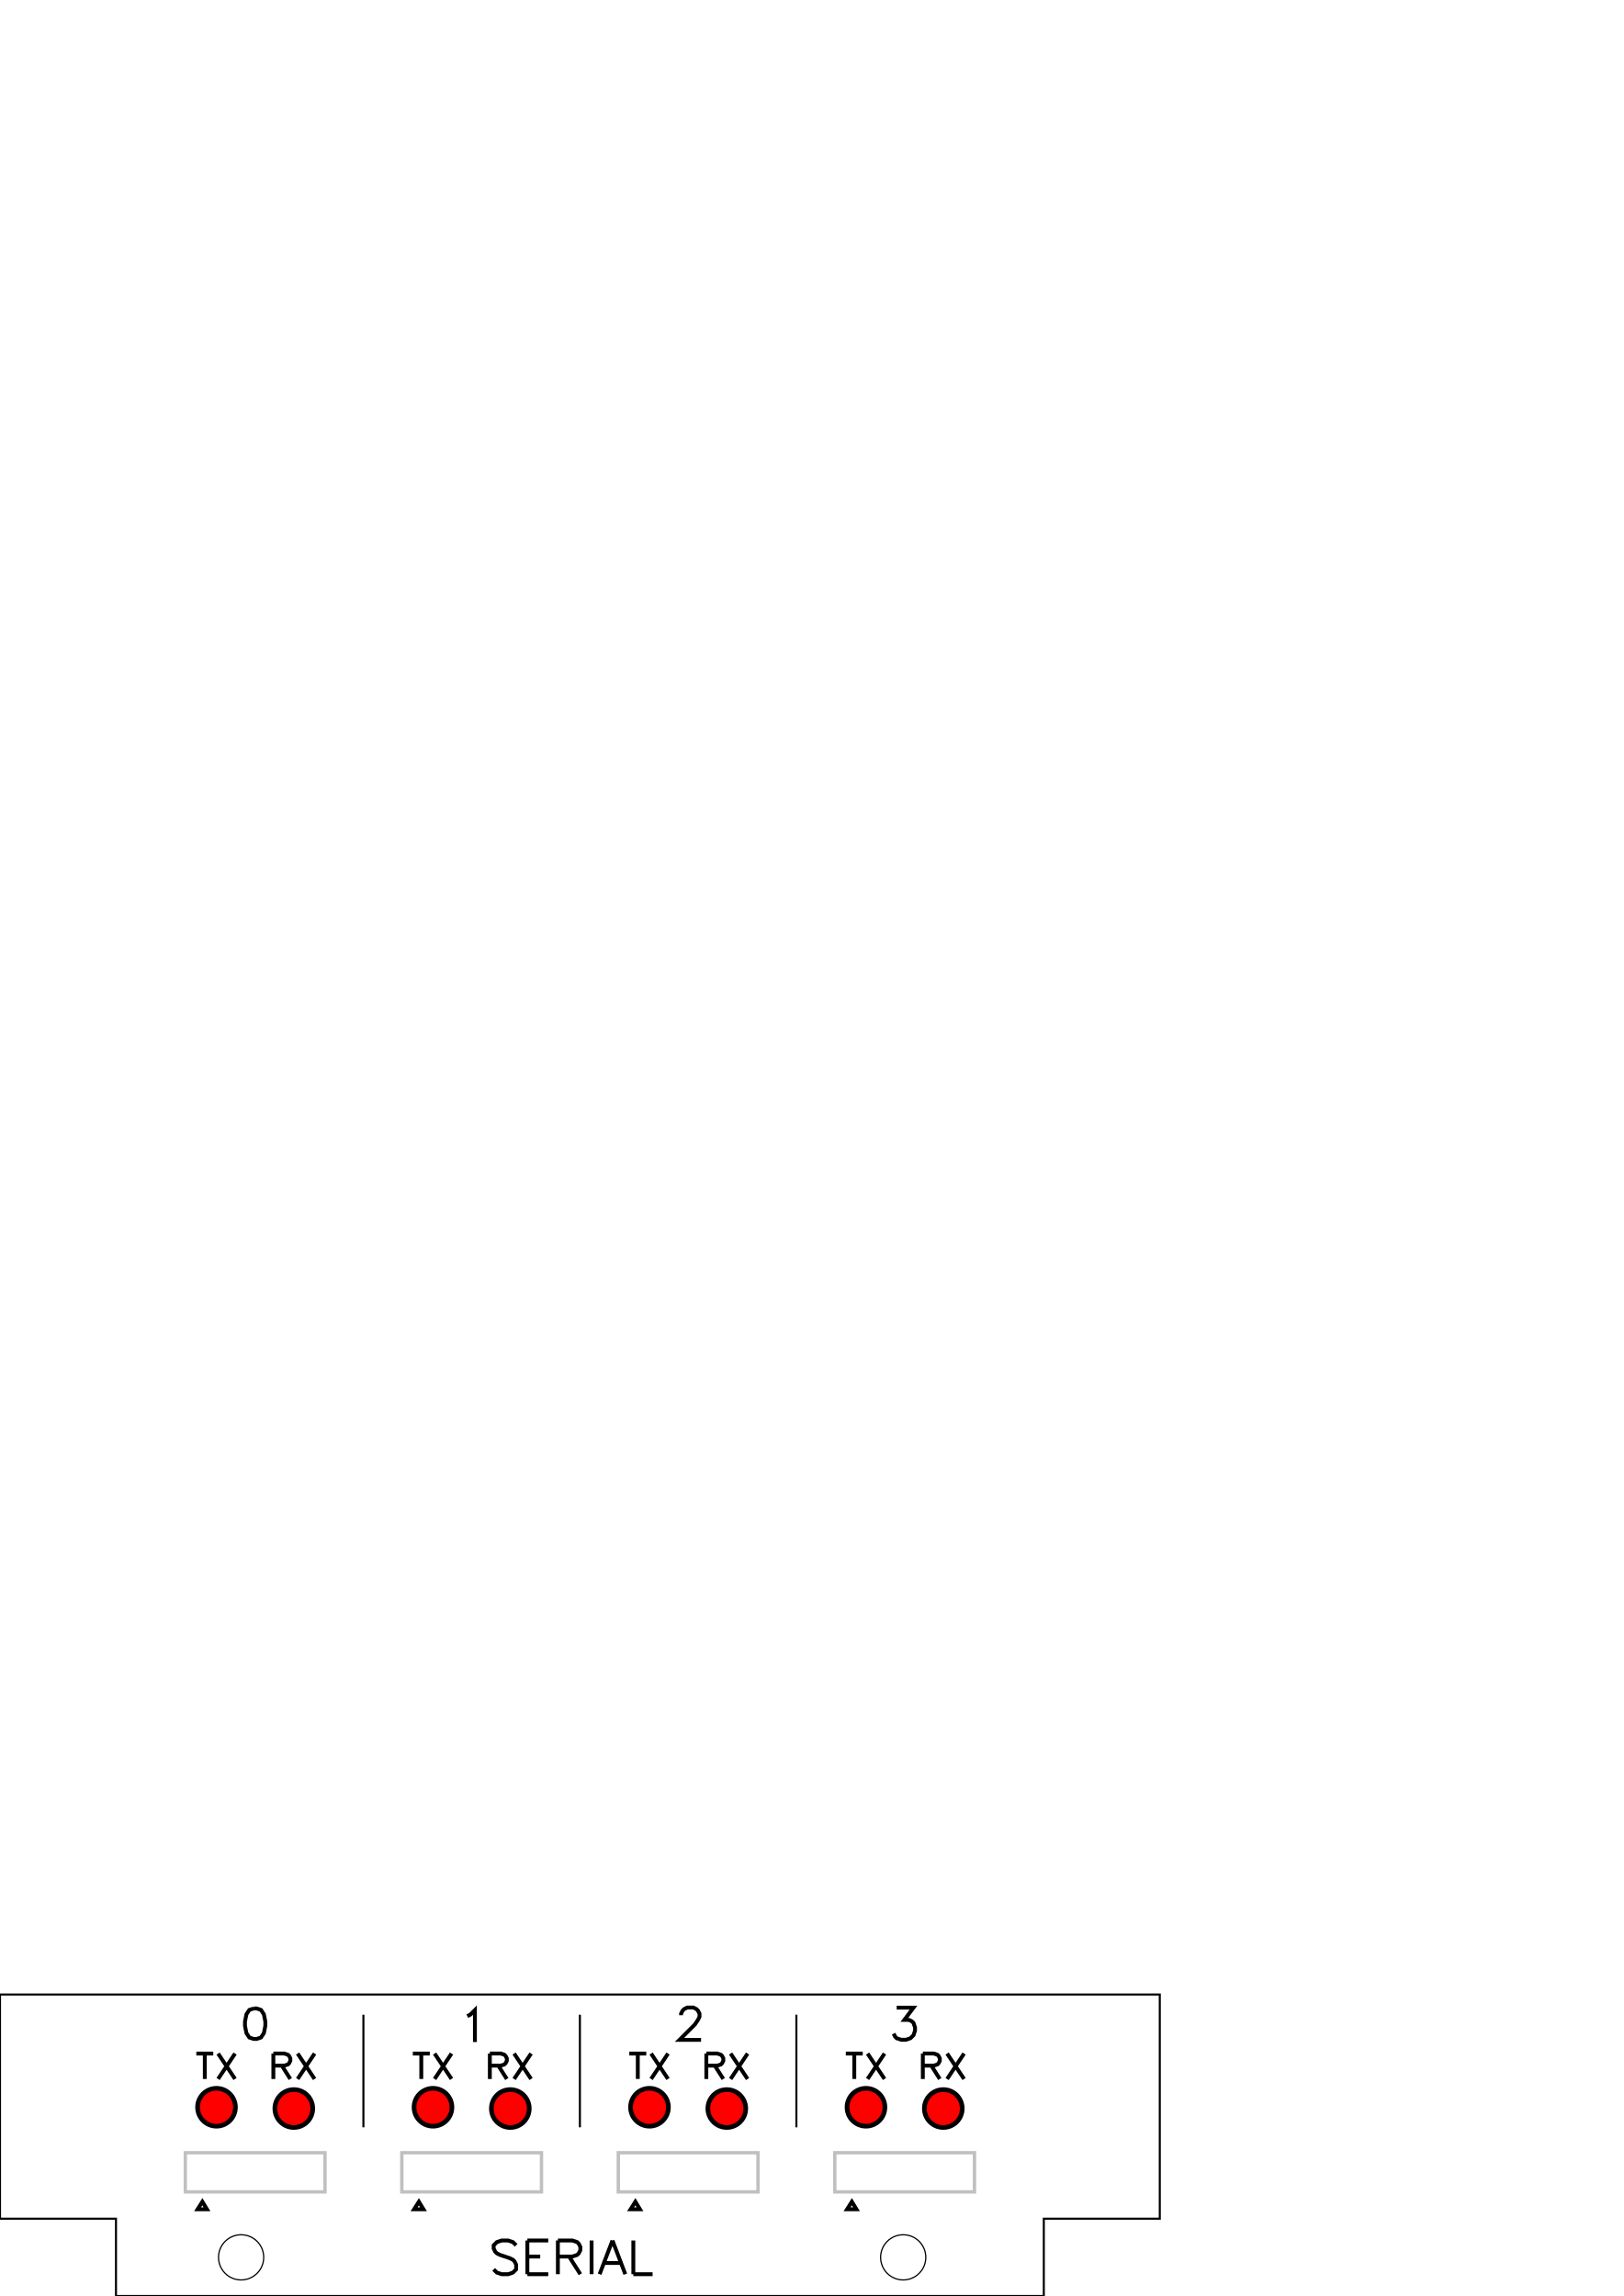
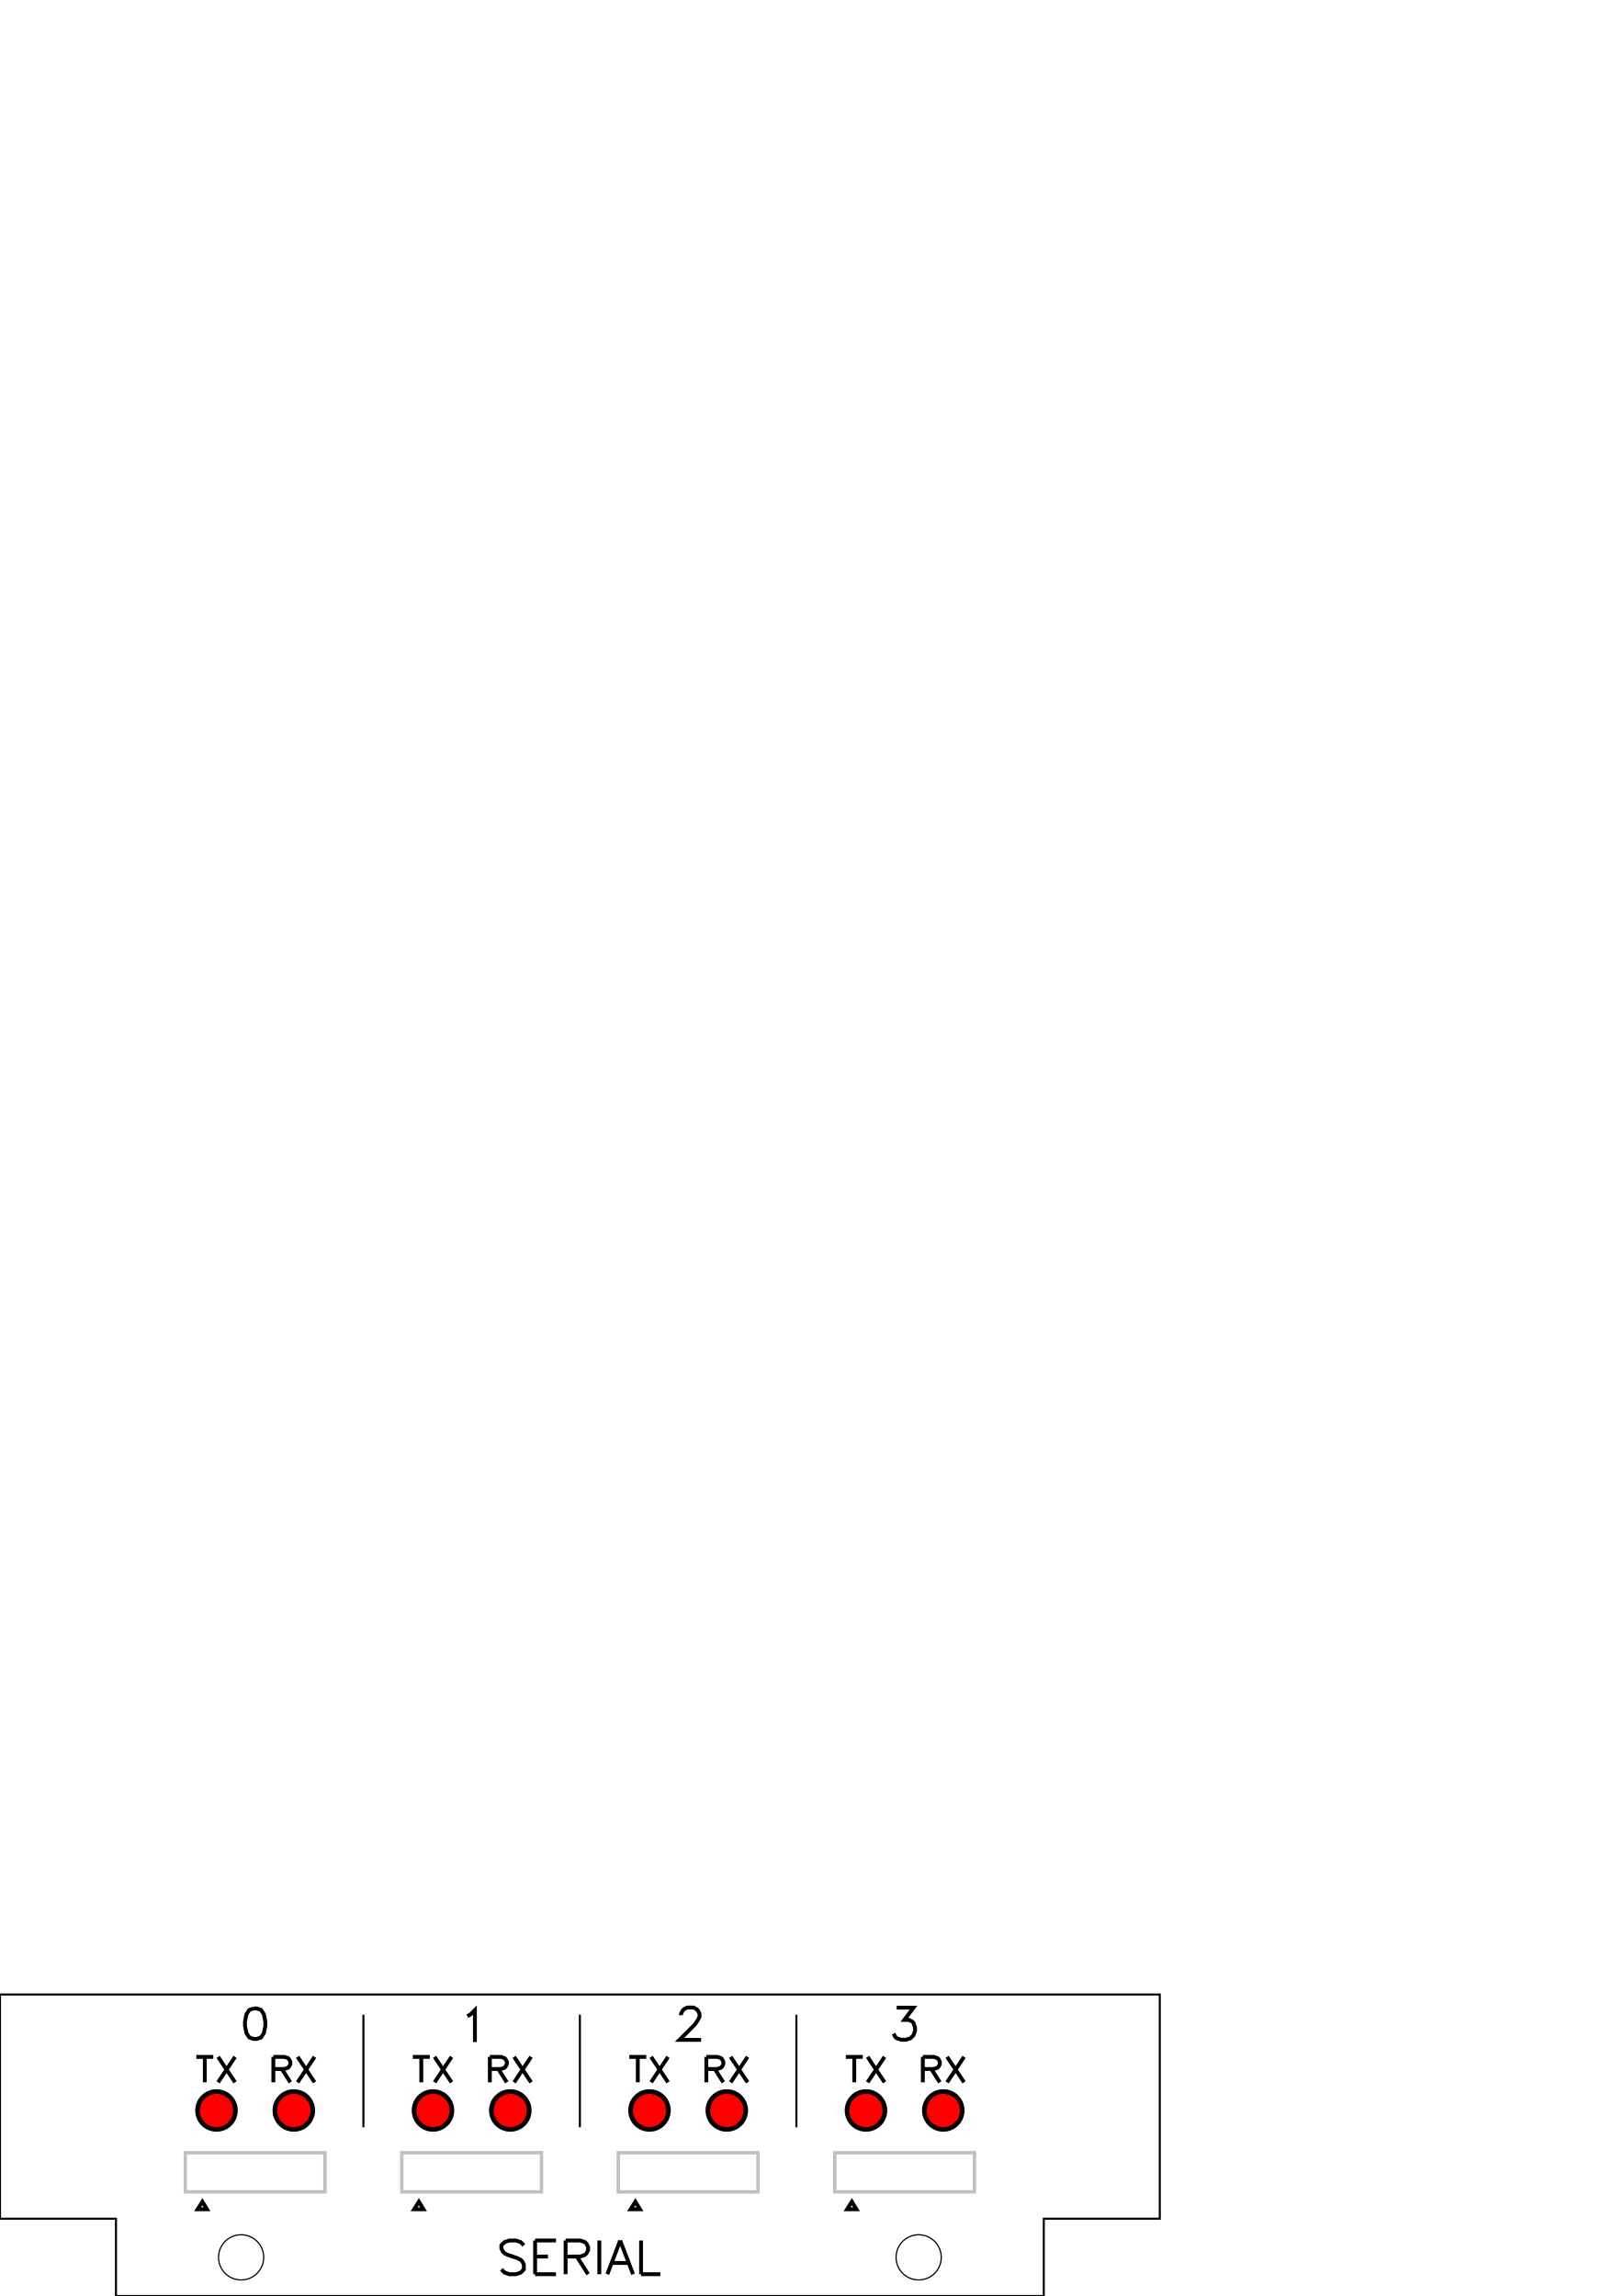
<svg xmlns="http://www.w3.org/2000/svg" width="210mm" height="297mm" viewBox="0 0 210 297" version="1.1" id="svg8">
  <defs id="defs2" />
  <g id="layer1">
    <path d="" style="fill:none;stroke:#000000;stroke-width:1;stroke-miterlimit:4;stroke-dasharray:none" id="path919" />
    <path style="fill:none;stroke:#000000;stroke-width:0.265px;stroke-linecap:butt;stroke-linejoin:miter;stroke-opacity:1" d="M 15,297 V 287 H 0 v -29 h 150 v 29 h -15 v 10 z" id="path863" />
    <circle style="opacity:1;fill:none;fill-opacity:1;stroke:#000000;stroke-width:0.157;stroke-miterlimit:4;stroke-dasharray:none;stroke-opacity:1" id="path865" cx="31.185" cy="292" r="2.922" />
-     <circle style="opacity:1;fill:none;fill-opacity:1;stroke:#000000;stroke-width:0.157;stroke-miterlimit:4;stroke-dasharray:none;stroke-opacity:1" id="path865-3" cx="116.815" cy="292" r="2.922" />
-     <g id="g1404" transform="matrix(0.2076477,0,0,0.2076477,63.2235,292.3115)" style="stroke-width:2.408;stroke-miterlimit:4;stroke-dasharray:none">
+     <circle style="opacity:1;fill:none;fill-opacity:1;stroke:#000000;stroke-width:0.157;stroke-miterlimit:4;stroke-dasharray:none;stroke-opacity:1" id="path865-3" cx="118.815" cy="292" r="2.922" />
+     <g id="g1404" transform="matrix(0.2076477,0,0,0.2076477,64.22349,292.3115)" style="stroke-width:2.408;stroke-miterlimit:4;stroke-dasharray:none">
      <path id="path1392" transform="translate(10)" style="fill:none;stroke:#000000;stroke-width:2.408;stroke-miterlimit:4;stroke-dasharray:none" d="m 7,-9 -2,-2 -3,-1 h -4 l -3,1 -2,2 v 2 l 1,2 1,1 2,1 6,2 2,1 1,1 1,2 V 6 L 5,8 2,9 H -2 L -5,8 -7,6" />
      <path id="path1394" transform="translate(30)" style="fill:none;stroke:#000000;stroke-width:2.408;stroke-miterlimit:4;stroke-dasharray:none" d="M -6,-12 V 9 m 0,-21 H 7 M -6,-2 H 2 M -6,9 H 7" />
      <path id="path1396" transform="translate(50)" style="fill:none;stroke:#000000;stroke-width:2.408;stroke-miterlimit:4;stroke-dasharray:none" d="M -7,-12 V 9 m 0,-21 h 9 l 3,1 1,1 1,2 v 2 l -1,2 -1,1 -3,1 h -9 m 7,0 7,11" />
      <path id="path1398" transform="translate(64)" style="fill:none;stroke:#000000;stroke-width:2.408;stroke-miterlimit:4;stroke-dasharray:none" d="M 0,-12 V 9" />
      <path id="path1400" transform="translate(77)" style="fill:none;stroke:#000000;stroke-width:2.408;stroke-miterlimit:4;stroke-dasharray:none" d="M 0,-12 -8,9 M 0,-12 8,9 M -5,2 H 5" />
      <path id="path1402" transform="translate(96)" style="fill:none;stroke:#000000;stroke-width:2.408;stroke-miterlimit:4;stroke-dasharray:none" d="M -6,-12 V 9 m 0,0 H 6" />
    </g>
    <g id="g1769" transform="matrix(0.1968502,0,0,0.1968502,59.25767,262.3741)" style="stroke-width:2.54;stroke-miterlimit:4;stroke-dasharray:none">
      <path id="path1767" transform="translate(10)" style="fill:none;stroke:#000000;stroke-width:2.54;stroke-miterlimit:4;stroke-dasharray:none" d="m -4,-8 2,-1 3,-3 V 9" />
    </g>
    <g id="g1892" transform="matrix(0.1990294,0,0,0.1990294,87.286,262.0756)" style="stroke-width:2.512;stroke-miterlimit:4;stroke-dasharray:none">
      <path id="path1890" transform="translate(10)" style="fill:none;stroke:#000000;stroke-width:2.512;stroke-miterlimit:4;stroke-dasharray:none" d="m -6,-7 v -1 l 1,-2 1,-1 2,-1 h 4 l 2,1 1,1 1,2 v 2 L 5,-4 3,-1 -7,9 H 7" />
    </g>
    <g id="g2017" transform="matrix(0.1978895,0,0,0.1978895,114.9818,262.0738)" style="stroke-width:2.527;stroke-miterlimit:4;stroke-dasharray:none">
      <path id="path2015" transform="translate(10)" style="fill:none;stroke:#000000;stroke-width:2.527;stroke-miterlimit:4;stroke-dasharray:none" d="M -5,-12 H 6 l -6,8 h 3 l 2,1 1,1 1,3 V 3 L 6,6 4,8 1,9 H -2 L -5,8 -6,7 -7,5" />
    </g>
    <g id="g2223" transform="matrix(0.187904,0,0,0.187904,31.12096,262.0589)" style="stroke-width:2.661;stroke-miterlimit:4;stroke-dasharray:none">
      <path id="path2221" transform="translate(10)" style="fill:none;stroke:#000000;stroke-width:2.661;stroke-miterlimit:4;stroke-dasharray:none" d="m -1,-12 -3,1 -2,3 -1,5 v 3 l 1,5 2,3 3,1 H 1 L 4,8 6,5 7,0 V -3 L 6,-8 4,-11 1,-12 h -2" />
    </g>
-     <g id="g2733">
-       <circle r="2.449" cy="272.584" cx="28" id="path6607-78" style="opacity:1;fill:#ff0000;fill-opacity:1;stroke:#000000;stroke-width:0.601;stroke-miterlimit:4;stroke-dasharray:none;stroke-opacity:1" />
-       <circle r="2.449" cy="272.75" cx="38" id="path6607-6-4" style="opacity:1;fill:#ff0000;fill-opacity:1;stroke:#000000;stroke-width:0.601;stroke-miterlimit:4;stroke-dasharray:none;stroke-opacity:1" />
-       <g style="stroke-width:3.187;stroke-miterlimit:4;stroke-dasharray:none" transform="matrix(0.1569109,0,0,0.1569109,34.72586,267.5179)" id="g1526">
-         <path d="M -7,-12 V 9 m 0,-21 h 9 l 3,1 1,1 1,2 v 2 l -1,2 -1,1 -3,1 h -9 m 7,0 7,11" style="fill:none;stroke:#000000;stroke-width:3.187;stroke-miterlimit:4;stroke-dasharray:none" transform="translate(11)" id="path1522" />
-         <path d="M -7,-12 7,9 M 7,-12 -7,9" style="fill:none;stroke:#000000;stroke-width:3.187;stroke-miterlimit:4;stroke-dasharray:none" transform="translate(31)" id="path1524" />
-       </g>
-       <g style="stroke-width:3.196;stroke-miterlimit:4;stroke-dasharray:none" transform="matrix(0.1564595,0,0,0.1564595,25.23618,267.5172)" id="g1647">
-         <path d="M 0,-12 V 9 M -7,-12 H 7" style="fill:none;stroke:#000000;stroke-width:3.196;stroke-miterlimit:4;stroke-dasharray:none" transform="translate(8)" id="path1643" />
-         <path d="M -7,-12 7,9 M 7,-12 -7,9" style="fill:none;stroke:#000000;stroke-width:3.196;stroke-miterlimit:4;stroke-dasharray:none" transform="translate(26)" id="path1645" />
-       </g>
-       <path id="path2186" d="m 25.558,285.778 1.211,9.2e-4 -0.594,-0.976 z" style="fill:none;stroke:#000000;stroke-width:0.5;stroke-linecap:butt;stroke-linejoin:miter;stroke-miterlimit:4;stroke-dasharray:none;stroke-opacity:1" />
-       <rect y="278.468" x="23.968" height="5.064" width="18.064" id="rect2229" style="opacity:1;fill:none;fill-opacity:1;stroke:#c0c0c0;stroke-width:0.436;stroke-miterlimit:4;stroke-dasharray:none;stroke-opacity:1" />
+     <circle style="opacity:1;fill:#ff0000;fill-opacity:1;stroke:#000000;stroke-width:0.601;stroke-miterlimit:4;stroke-dasharray:none;stroke-opacity:1" id="path6607-78" cx="28" cy="273" r="2.449" />
+     <circle style="opacity:1;fill:#ff0000;fill-opacity:1;stroke:#000000;stroke-width:0.601;stroke-miterlimit:4;stroke-dasharray:none;stroke-opacity:1" id="path6607-6-4" cx="38" cy="273" r="2.449" />
+     <g id="g1526" transform="matrix(0.1569109,0,0,0.1569109,34.72586,267.9491)" style="stroke-width:3.187;stroke-miterlimit:4;stroke-dasharray:none">
+       <path id="path1522" transform="translate(11)" style="fill:none;stroke:#000000;stroke-width:3.187;stroke-miterlimit:4;stroke-dasharray:none" d="M -7,-12 V 9 m 0,-21 h 9 l 3,1 1,1 1,2 v 2 l -1,2 -1,1 -3,1 h -9 m 7,0 7,11" />
+       <path id="path1524" transform="translate(31)" style="fill:none;stroke:#000000;stroke-width:3.187;stroke-miterlimit:4;stroke-dasharray:none" d="M -7,-12 7,9 M 7,-12 -7,9" />
    </g>
-     <g id="g2745" transform="translate(-1.017618,-1.00295)">
-       <circle r="2.449" cy="273.587" cx="57.018" id="path6607-78-9" style="opacity:1;fill:#ff0000;fill-opacity:1;stroke:#000000;stroke-width:0.601;stroke-miterlimit:4;stroke-dasharray:none;stroke-opacity:1" />
-       <circle r="2.449" cy="273.753" cx="67.018" id="path6607-6-4-3" style="opacity:1;fill:#ff0000;fill-opacity:1;stroke:#000000;stroke-width:0.601;stroke-miterlimit:4;stroke-dasharray:none;stroke-opacity:1" />
-       <g style="stroke-width:3.187;stroke-miterlimit:4;stroke-dasharray:none" transform="matrix(0.1569109,0,0,0.1569109,63.74348,268.5208)" id="g1526-1">
-         <path d="M -7,-12 V 9 m 0,-21 h 9 l 3,1 1,1 1,2 v 2 l -1,2 -1,1 -3,1 h -9 m 7,0 7,11" style="fill:none;stroke:#000000;stroke-width:3.187;stroke-miterlimit:4;stroke-dasharray:none" transform="translate(11)" id="path1522-9" />
-         <path d="M -7,-12 7,9 M 7,-12 -7,9" style="fill:none;stroke:#000000;stroke-width:3.187;stroke-miterlimit:4;stroke-dasharray:none" transform="translate(31)" id="path1524-4" />
-       </g>
-       <g style="stroke-width:3.196;stroke-miterlimit:4;stroke-dasharray:none" transform="matrix(0.1564595,0,0,0.1564595,54.2538,268.5201)" id="g1647-7">
-         <path d="M 0,-12 V 9 M -7,-12 H 7" style="fill:none;stroke:#000000;stroke-width:3.196;stroke-miterlimit:4;stroke-dasharray:none" transform="translate(8)" id="path1643-8" />
-         <path d="M -7,-12 7,9 M 7,-12 -7,9" style="fill:none;stroke:#000000;stroke-width:3.196;stroke-miterlimit:4;stroke-dasharray:none" transform="translate(26)" id="path1645-4" />
-       </g>
-       <path id="path2186-5" d="m 54.576,286.781 1.211,9.2e-4 -0.594,-0.976 z" style="fill:none;stroke:#000000;stroke-width:0.5;stroke-linecap:butt;stroke-linejoin:miter;stroke-miterlimit:4;stroke-dasharray:none;stroke-opacity:1" />
-       <rect y="279.471" x="52.986" height="5.064" width="18.064" id="rect2229-6" style="opacity:1;fill:none;fill-opacity:1;stroke:#c0c0c0;stroke-width:0.436;stroke-miterlimit:4;stroke-dasharray:none;stroke-opacity:1" />
+     <g id="g1647" transform="matrix(0.1564595,0,0,0.1564595,25.23618,267.9484)" style="stroke-width:3.196;stroke-miterlimit:4;stroke-dasharray:none">
+       <path id="path1643" transform="translate(8)" style="fill:none;stroke:#000000;stroke-width:3.196;stroke-miterlimit:4;stroke-dasharray:none" d="M 0,-12 V 9 M -7,-12 H 7" />
+       <path id="path1645" transform="translate(26)" style="fill:none;stroke:#000000;stroke-width:3.196;stroke-miterlimit:4;stroke-dasharray:none" d="M -7,-12 7,9 M 7,-12 -7,9" />
    </g>
-     <g id="g2769" transform="translate(-11.07631,0.16009)">
-       <circle r="2.449" cy="272.424" cx="95.076" id="path6607-78-0" style="opacity:1;fill:#ff0000;fill-opacity:1;stroke:#000000;stroke-width:0.601;stroke-miterlimit:4;stroke-dasharray:none;stroke-opacity:1" />
-       <circle r="2.449" cy="272.59" cx="105.076" id="path6607-6-4-6" style="opacity:1;fill:#ff0000;fill-opacity:1;stroke:#000000;stroke-width:0.601;stroke-miterlimit:4;stroke-dasharray:none;stroke-opacity:1" />
-       <g style="stroke-width:3.187;stroke-miterlimit:4;stroke-dasharray:none" transform="matrix(0.1569109,0,0,0.1569109,101.8022,267.3578)" id="g1526-3">
-         <path d="M -7,-12 V 9 m 0,-21 h 9 l 3,1 1,1 1,2 v 2 l -1,2 -1,1 -3,1 h -9 m 7,0 7,11" style="fill:none;stroke:#000000;stroke-width:3.187;stroke-miterlimit:4;stroke-dasharray:none" transform="translate(11)" id="path1522-2" />
-         <path d="M -7,-12 7,9 M 7,-12 -7,9" style="fill:none;stroke:#000000;stroke-width:3.187;stroke-miterlimit:4;stroke-dasharray:none" transform="translate(31)" id="path1524-0" />
-       </g>
-       <g style="stroke-width:3.196;stroke-miterlimit:4;stroke-dasharray:none" transform="matrix(0.1564595,0,0,0.1564595,92.31249,267.3571)" id="g1647-6">
-         <path d="M 0,-12 V 9 M -7,-12 H 7" style="fill:none;stroke:#000000;stroke-width:3.196;stroke-miterlimit:4;stroke-dasharray:none" transform="translate(8)" id="path1643-1" />
-         <path d="M -7,-12 7,9 M 7,-12 -7,9" style="fill:none;stroke:#000000;stroke-width:3.196;stroke-miterlimit:4;stroke-dasharray:none" transform="translate(26)" id="path1645-5" />
-       </g>
-       <path id="path2186-54" d="m 92.634,285.618 1.211,9.2e-4 -0.594,-0.976 z" style="fill:none;stroke:#000000;stroke-width:0.5;stroke-linecap:butt;stroke-linejoin:miter;stroke-miterlimit:4;stroke-dasharray:none;stroke-opacity:1" />
-       <rect y="278.308" x="91.044" height="5.064" width="18.064" id="rect2229-5" style="opacity:1;fill:none;fill-opacity:1;stroke:#c0c0c0;stroke-width:0.436;stroke-miterlimit:4;stroke-dasharray:none;stroke-opacity:1" />
+     <path style="fill:none;stroke:#000000;stroke-width:0.5;stroke-linecap:butt;stroke-linejoin:miter;stroke-miterlimit:4;stroke-dasharray:none;stroke-opacity:1" d="m 25.558,285.778 1.211,9.2e-4 -0.594,-0.976 z" id="path2186" />
+     <rect style="opacity:1;fill:none;fill-opacity:1;stroke:#c0c0c0;stroke-width:0.436;stroke-miterlimit:4;stroke-dasharray:none;stroke-opacity:1" id="rect2229" width="18.064" height="5.064" x="23.968" y="278.468" />
+     <circle style="opacity:1;fill:#ff0000;fill-opacity:1;stroke:#000000;stroke-width:0.601;stroke-miterlimit:4;stroke-dasharray:none;stroke-opacity:1" id="path6607-78-9" cx="56" cy="273" r="2.449" />
+     <circle style="opacity:1;fill:#ff0000;fill-opacity:1;stroke:#000000;stroke-width:0.601;stroke-miterlimit:4;stroke-dasharray:none;stroke-opacity:1" id="path6607-6-4-3" cx="66" cy="273" r="2.449" />
+     <g id="g1526-1" transform="matrix(0.1569109,0,0,0.1569109,62.72586,267.9491)" style="stroke-width:3.187;stroke-miterlimit:4;stroke-dasharray:none">
+       <path id="path1522-9" transform="translate(11)" style="fill:none;stroke:#000000;stroke-width:3.187;stroke-miterlimit:4;stroke-dasharray:none" d="M -7,-12 V 9 m 0,-21 h 9 l 3,1 1,1 1,2 v 2 l -1,2 -1,1 -3,1 h -9 m 7,0 7,11" />
+       <path id="path1524-4" transform="translate(31)" style="fill:none;stroke:#000000;stroke-width:3.187;stroke-miterlimit:4;stroke-dasharray:none" d="M -7,-12 7,9 M 7,-12 -7,9" />
    </g>
-     <g id="g2793" transform="translate(-15.03205,0.54776)">
-       <circle r="2.449" cy="272.036" cx="127.032" id="path6607-78-93" style="opacity:1;fill:#ff0000;fill-opacity:1;stroke:#000000;stroke-width:0.601;stroke-miterlimit:4;stroke-dasharray:none;stroke-opacity:1" />
-       <circle r="2.449" cy="272.202" cx="137.032" id="path6607-6-4-7" style="opacity:1;fill:#ff0000;fill-opacity:1;stroke:#000000;stroke-width:0.601;stroke-miterlimit:4;stroke-dasharray:none;stroke-opacity:1" />
-       <g style="stroke-width:3.187;stroke-miterlimit:4;stroke-dasharray:none" transform="matrix(0.1569109,0,0,0.1569109,133.7579,266.9701)" id="g1526-4">
-         <path d="M -7,-12 V 9 m 0,-21 h 9 l 3,1 1,1 1,2 v 2 l -1,2 -1,1 -3,1 h -9 m 7,0 7,11" style="fill:none;stroke:#000000;stroke-width:3.187;stroke-miterlimit:4;stroke-dasharray:none" transform="translate(11)" id="path1522-5" />
-         <path d="M -7,-12 7,9 M 7,-12 -7,9" style="fill:none;stroke:#000000;stroke-width:3.187;stroke-miterlimit:4;stroke-dasharray:none" transform="translate(31)" id="path1524-2" />
-       </g>
-       <g style="stroke-width:3.196;stroke-miterlimit:4;stroke-dasharray:none" transform="matrix(0.1564595,0,0,0.1564595,124.2682,266.9694)" id="g1647-5">
-         <path d="M 0,-12 V 9 M -7,-12 H 7" style="fill:none;stroke:#000000;stroke-width:3.196;stroke-miterlimit:4;stroke-dasharray:none" transform="translate(8)" id="path1643-4" />
-         <path d="M -7,-12 7,9 M 7,-12 -7,9" style="fill:none;stroke:#000000;stroke-width:3.196;stroke-miterlimit:4;stroke-dasharray:none" transform="translate(26)" id="path1645-7" />
-       </g>
-       <path id="path2186-4" d="m 124.59,285.23 1.211,9.2e-4 -0.594,-0.976 z" style="fill:none;stroke:#000000;stroke-width:0.5;stroke-linecap:butt;stroke-linejoin:miter;stroke-miterlimit:4;stroke-dasharray:none;stroke-opacity:1" />
-       <rect y="277.92" x="123" height="5.064" width="18.064" id="rect2229-7" style="opacity:1;fill:none;fill-opacity:1;stroke:#c0c0c0;stroke-width:0.436;stroke-miterlimit:4;stroke-dasharray:none;stroke-opacity:1" />
+     <g id="g1647-7" transform="matrix(0.1564595,0,0,0.1564595,53.23618,267.9484)" style="stroke-width:3.196;stroke-miterlimit:4;stroke-dasharray:none">
+       <path id="path1643-8" transform="translate(8)" style="fill:none;stroke:#000000;stroke-width:3.196;stroke-miterlimit:4;stroke-dasharray:none" d="M 0,-12 V 9 M -7,-12 H 7" />
+       <path id="path1645-4" transform="translate(26)" style="fill:none;stroke:#000000;stroke-width:3.196;stroke-miterlimit:4;stroke-dasharray:none" d="M -7,-12 7,9 M 7,-12 -7,9" />
    </g>
+     <path style="fill:none;stroke:#000000;stroke-width:0.5;stroke-linecap:butt;stroke-linejoin:miter;stroke-miterlimit:4;stroke-dasharray:none;stroke-opacity:1" d="m 53.558,285.778 1.211,9.2e-4 -0.594,-0.976 z" id="path2186-5" />
+     <rect style="opacity:1;fill:none;fill-opacity:1;stroke:#c0c0c0;stroke-width:0.436;stroke-miterlimit:4;stroke-dasharray:none;stroke-opacity:1" id="rect2229-6" width="18.064" height="5.064" x="51.968" y="278.468" />
+     <circle style="opacity:1;fill:#ff0000;fill-opacity:1;stroke:#000000;stroke-width:0.601;stroke-miterlimit:4;stroke-dasharray:none;stroke-opacity:1" id="path6607-78-0" cx="84" cy="273" r="2.449" />
+     <circle style="opacity:1;fill:#ff0000;fill-opacity:1;stroke:#000000;stroke-width:0.601;stroke-miterlimit:4;stroke-dasharray:none;stroke-opacity:1" id="path6607-6-4-6" cx="94" cy="273" r="2.449" />
+     <g id="g1526-3" transform="matrix(0.1569109,0,0,0.1569109,90.72586,267.9491)" style="stroke-width:3.187;stroke-miterlimit:4;stroke-dasharray:none">
+       <path id="path1522-2" transform="translate(11)" style="fill:none;stroke:#000000;stroke-width:3.187;stroke-miterlimit:4;stroke-dasharray:none" d="M -7,-12 V 9 m 0,-21 h 9 l 3,1 1,1 1,2 v 2 l -1,2 -1,1 -3,1 h -9 m 7,0 7,11" />
+       <path id="path1524-0" transform="translate(31)" style="fill:none;stroke:#000000;stroke-width:3.187;stroke-miterlimit:4;stroke-dasharray:none" d="M -7,-12 7,9 M 7,-12 -7,9" />
+     </g>
+     <g id="g1647-6" transform="matrix(0.1564595,0,0,0.1564595,81.23618,267.9484)" style="stroke-width:3.196;stroke-miterlimit:4;stroke-dasharray:none">
+       <path id="path1643-1" transform="translate(8)" style="fill:none;stroke:#000000;stroke-width:3.196;stroke-miterlimit:4;stroke-dasharray:none" d="M 0,-12 V 9 M -7,-12 H 7" />
+       <path id="path1645-5" transform="translate(26)" style="fill:none;stroke:#000000;stroke-width:3.196;stroke-miterlimit:4;stroke-dasharray:none" d="M -7,-12 7,9 M 7,-12 -7,9" />
+     </g>
+     <path style="fill:none;stroke:#000000;stroke-width:0.5;stroke-linecap:butt;stroke-linejoin:miter;stroke-miterlimit:4;stroke-dasharray:none;stroke-opacity:1" d="m 81.558,285.778 1.211,9.2e-4 -0.594,-0.976 z" id="path2186-54" />
+     <rect style="opacity:1;fill:none;fill-opacity:1;stroke:#c0c0c0;stroke-width:0.436;stroke-miterlimit:4;stroke-dasharray:none;stroke-opacity:1" id="rect2229-5" width="18.064" height="5.064" x="79.968" y="278.468" />
+     <circle style="opacity:1;fill:#ff0000;fill-opacity:1;stroke:#000000;stroke-width:0.601;stroke-miterlimit:4;stroke-dasharray:none;stroke-opacity:1" id="path6607-78-93" cx="112" cy="273" r="2.449" />
+     <circle style="opacity:1;fill:#ff0000;fill-opacity:1;stroke:#000000;stroke-width:0.601;stroke-miterlimit:4;stroke-dasharray:none;stroke-opacity:1" id="path6607-6-4-7" cx="122" cy="273" r="2.449" />
+     <g id="g1526-4" transform="matrix(0.1569109,0,0,0.1569109,118.7259,267.9491)" style="stroke-width:3.187;stroke-miterlimit:4;stroke-dasharray:none">
+       <path id="path1522-5" transform="translate(11)" style="fill:none;stroke:#000000;stroke-width:3.187;stroke-miterlimit:4;stroke-dasharray:none" d="M -7,-12 V 9 m 0,-21 h 9 l 3,1 1,1 1,2 v 2 l -1,2 -1,1 -3,1 h -9 m 7,0 7,11" />
+       <path id="path1524-2" transform="translate(31)" style="fill:none;stroke:#000000;stroke-width:3.187;stroke-miterlimit:4;stroke-dasharray:none" d="M -7,-12 7,9 M 7,-12 -7,9" />
+     </g>
+     <g id="g1647-5" transform="matrix(0.1564595,0,0,0.1564595,109.2362,267.9484)" style="stroke-width:3.196;stroke-miterlimit:4;stroke-dasharray:none">
+       <path id="path1643-4" transform="translate(8)" style="fill:none;stroke:#000000;stroke-width:3.196;stroke-miterlimit:4;stroke-dasharray:none" d="M 0,-12 V 9 M -7,-12 H 7" />
+       <path id="path1645-7" transform="translate(26)" style="fill:none;stroke:#000000;stroke-width:3.196;stroke-miterlimit:4;stroke-dasharray:none" d="M -7,-12 7,9 M 7,-12 -7,9" />
+     </g>
+     <path style="fill:none;stroke:#000000;stroke-width:0.5;stroke-linecap:butt;stroke-linejoin:miter;stroke-miterlimit:4;stroke-dasharray:none;stroke-opacity:1" d="m 109.558,285.778 1.211,9.2e-4 -0.594,-0.976 z" id="path2186-4" />
+     <rect style="opacity:1;fill:none;fill-opacity:1;stroke:#c0c0c0;stroke-width:0.436;stroke-miterlimit:4;stroke-dasharray:none;stroke-opacity:1" id="rect2229-7" width="18.064" height="5.064" x="107.968" y="278.468" />
    <path style="fill:none;stroke:#000000;stroke-width:0.265px;stroke-linecap:butt;stroke-linejoin:miter;stroke-opacity:1" d="m 47,260.614 v 14.566" id="path2795" />
    <path style="fill:none;stroke:#000000;stroke-width:0.265px;stroke-linecap:butt;stroke-linejoin:miter;stroke-opacity:1" d="m 75,260.614 v 14.566" id="path2795-8" />
    <path style="fill:none;stroke:#000000;stroke-width:0.265px;stroke-linecap:butt;stroke-linejoin:miter;stroke-opacity:1" d="m 103,260.614 v 14.566" id="path2795-6" />
  </g>
</svg>
